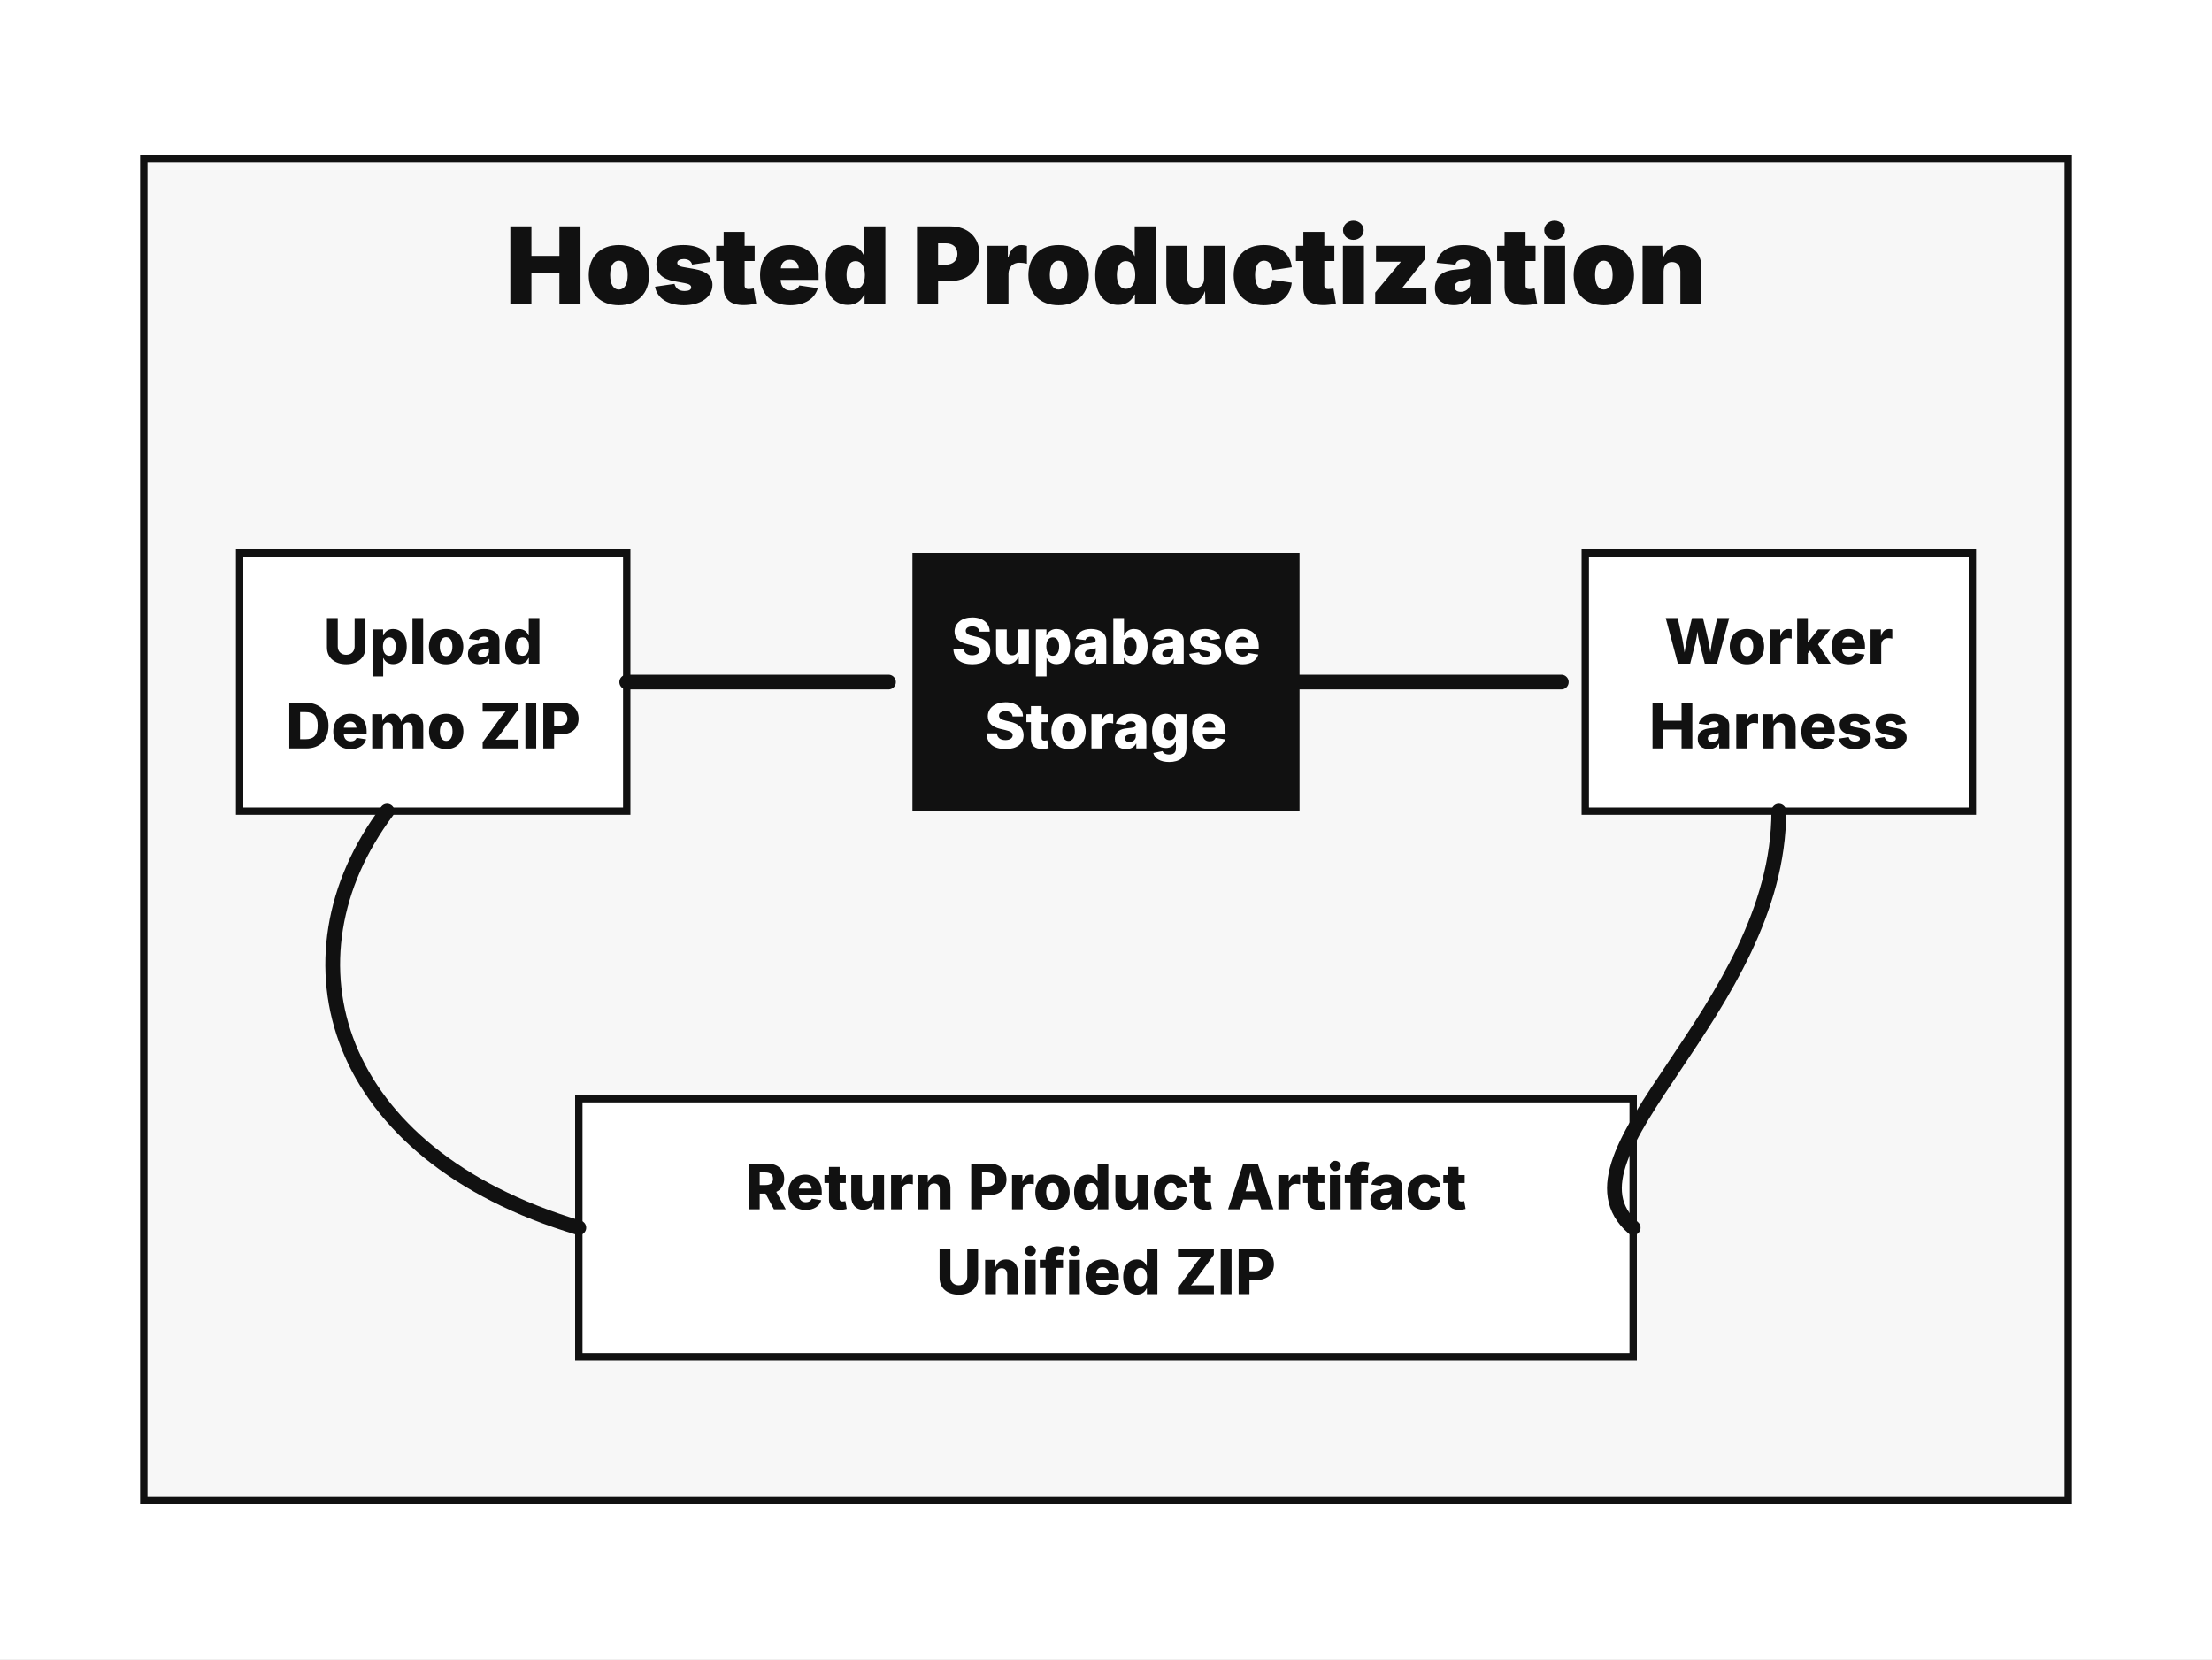
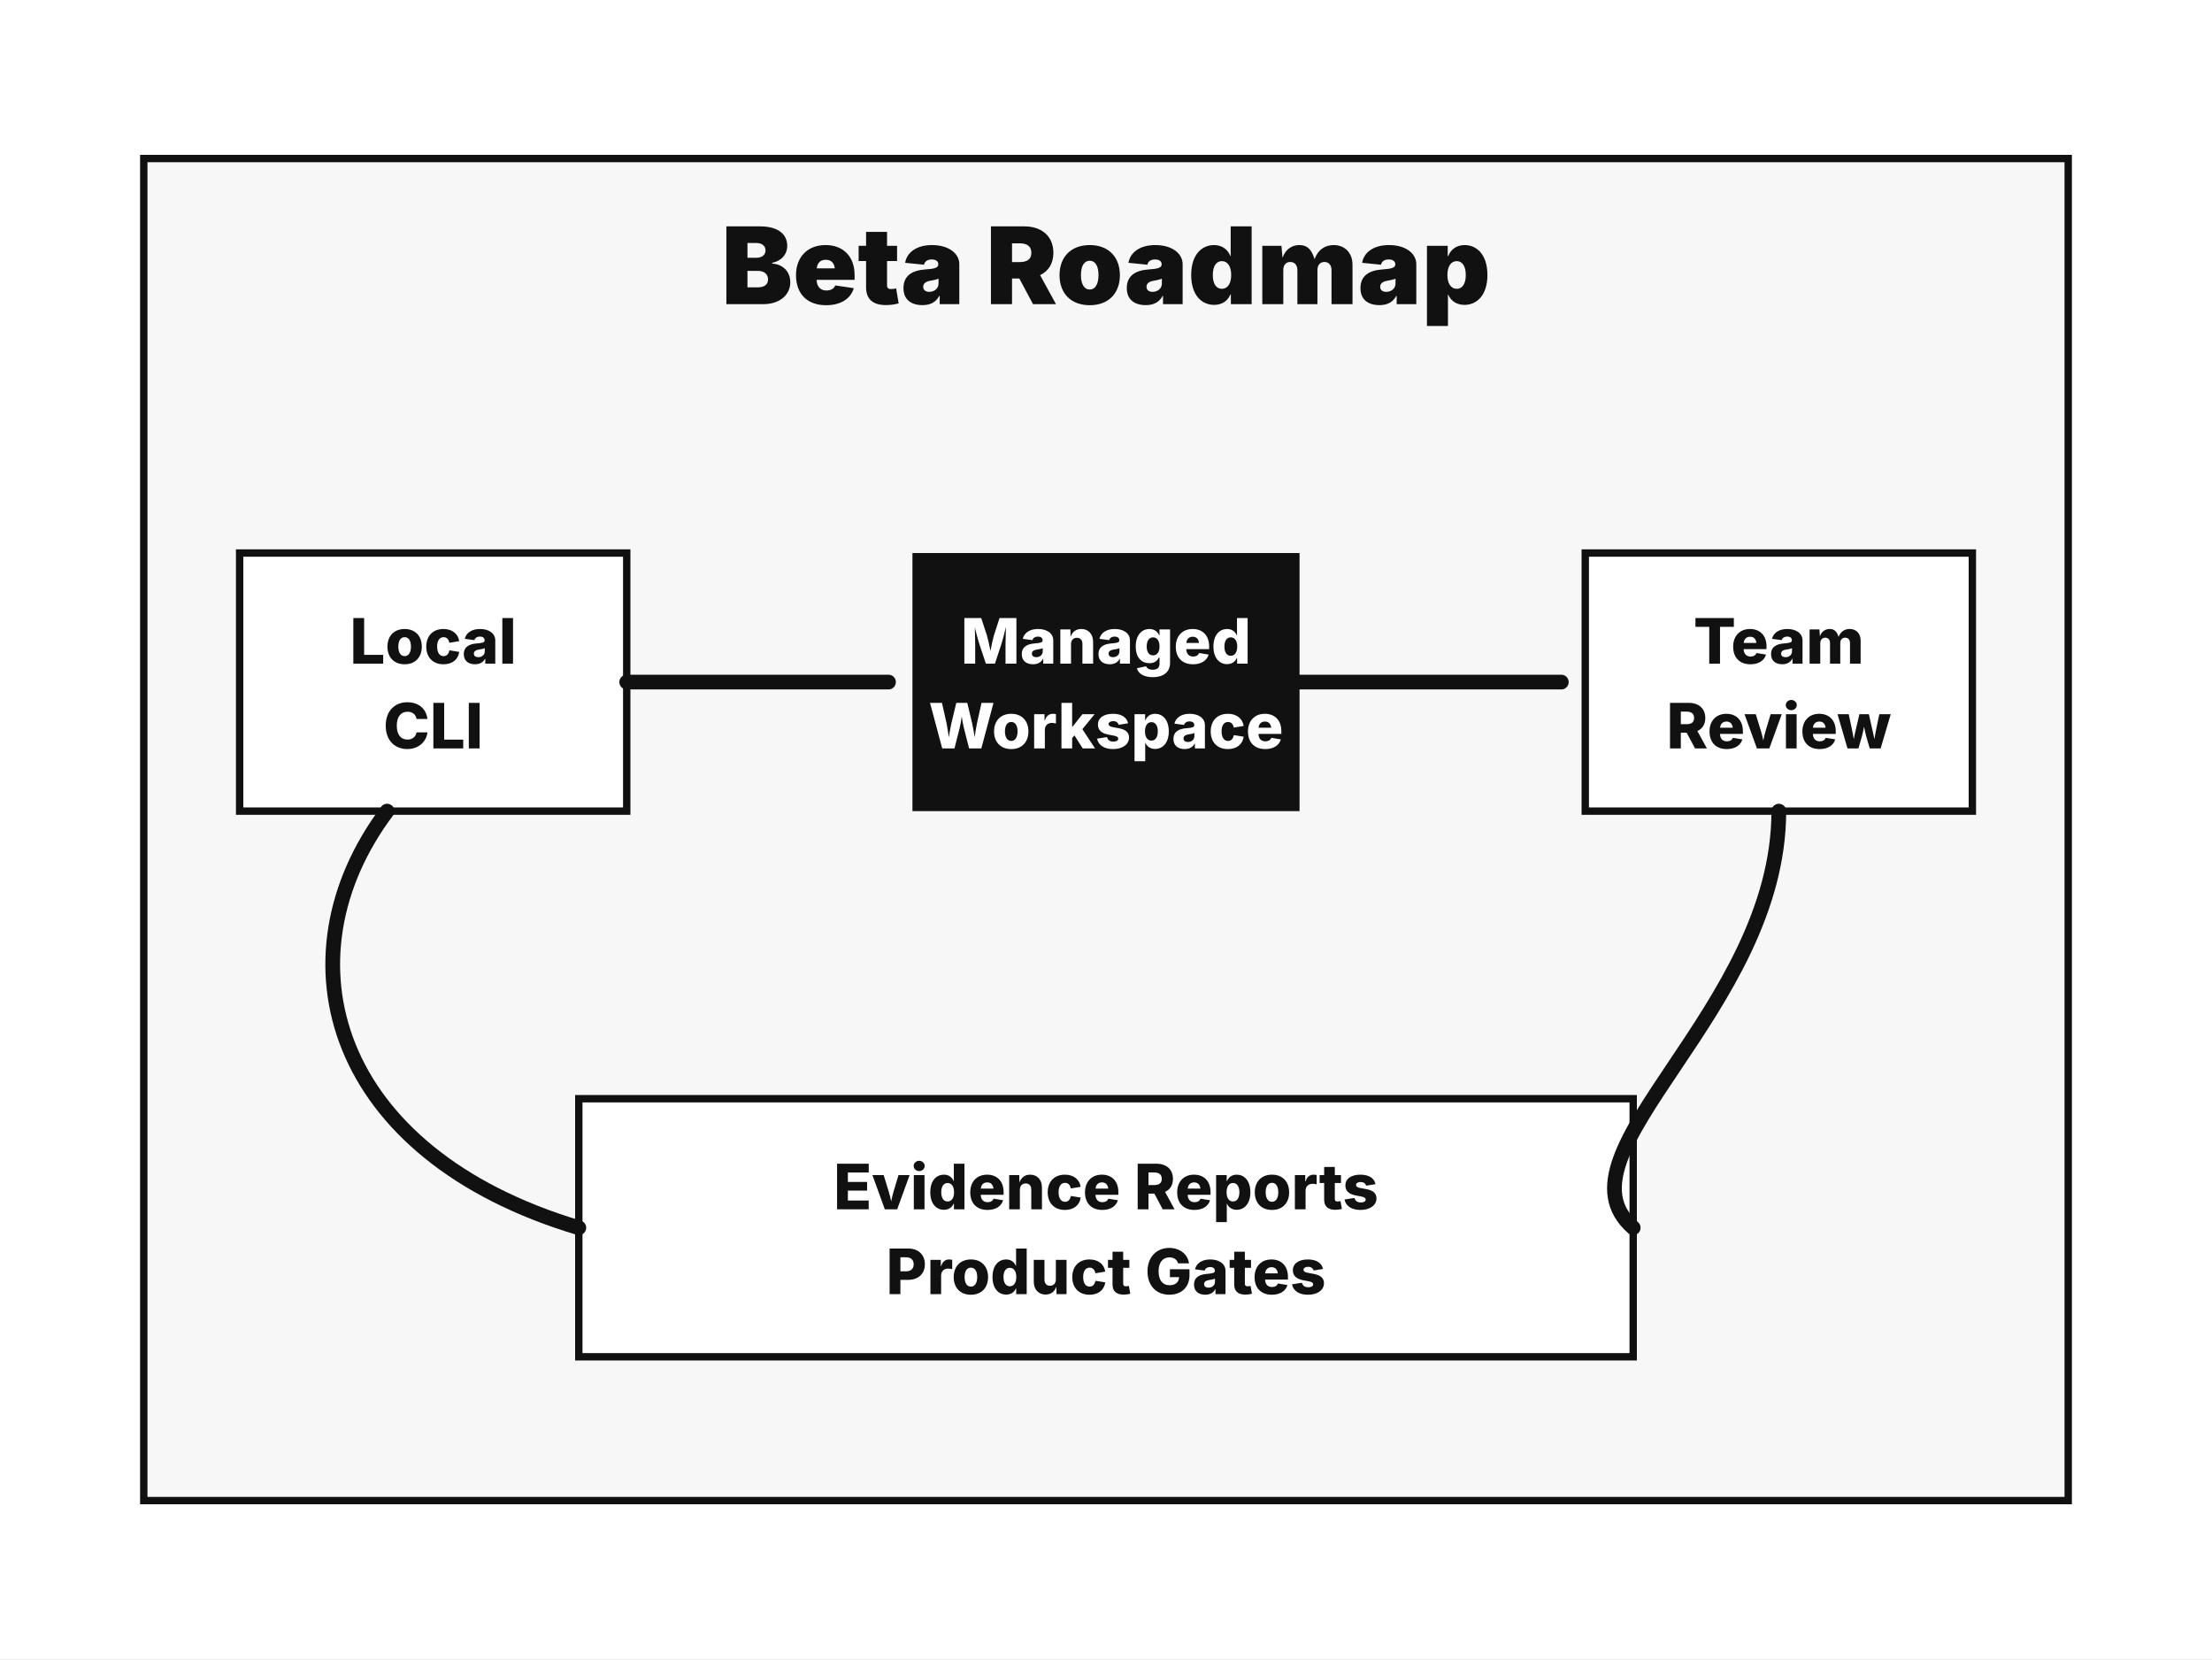
- <svg xmlns="http://www.w3.org/2000/svg" width="1200" height="900" viewBox="0 0 1200 900" role="img" aria-label="MatrixOmnix hosted deployment flow">
+ <svg xmlns="http://www.w3.org/2000/svg" width="1200" height="900" viewBox="0 0 1200 900" role="img" aria-label="MatrixOmnix beta to hosted roadmap">
  <rect width="1200" height="900" fill="#fff" />
  <rect x="78" y="86" width="1044" height="728" fill="#f7f7f7" stroke="#111" stroke-width="4" />
  <g font-family="Inter,Arial" fill="#111">
-     <text x="600" y="165" text-anchor="middle" font-size="58" font-weight="900">Hosted Productization</text>
+     <text x="600" y="165" text-anchor="middle" font-size="58" font-weight="900">Beta Roadmap</text>
    <g font-size="34" font-weight="800">
      <rect x="130" y="300" width="210" height="140" fill="#fff" stroke="#111" stroke-width="4" />
-       <text x="235" y="360" text-anchor="middle">Upload</text>
-       <text x="235" y="406" text-anchor="middle">Demo ZIP</text>
+       <text x="235" y="360" text-anchor="middle">Local</text>
+       <text x="235" y="406" text-anchor="middle">CLI</text>
      <rect x="495" y="300" width="210" height="140" fill="#111" />
-       <text x="600" y="360" text-anchor="middle" fill="#fff">Supabase</text>
-       <text x="600" y="406" text-anchor="middle" fill="#fff">Storage</text>
+       <text x="600" y="360" text-anchor="middle" fill="#fff">Managed</text>
+       <text x="600" y="406" text-anchor="middle" fill="#fff">Workspace</text>
      <rect x="860" y="300" width="210" height="140" fill="#fff" stroke="#111" stroke-width="4" />
-       <text x="965" y="360" text-anchor="middle">Worker</text>
-       <text x="965" y="406" text-anchor="middle">Harness</text>
+       <text x="965" y="360" text-anchor="middle">Team</text>
+       <text x="965" y="406" text-anchor="middle">Review</text>
      <rect x="314" y="596" width="572" height="140" fill="#fff" stroke="#111" stroke-width="4" />
-       <text x="600" y="656" text-anchor="middle">Return Product Artifact</text>
-       <text x="600" y="702" text-anchor="middle">Unified ZIP</text>
+       <text x="600" y="656" text-anchor="middle">Evidence Reports</text>
+       <text x="600" y="702" text-anchor="middle">Product Gates</text>
    </g>
  </g>
  <g fill="none" stroke="#111" stroke-width="8" stroke-linecap="round" stroke-linejoin="round">
    <path d="M340 370h142" />
    <path d="M705 370h142" />
    <path d="M965 440C965 548 840 626 886 666" />
    <path d="M314 666C180 626 150 520 210 440" />
  </g>
</svg>
